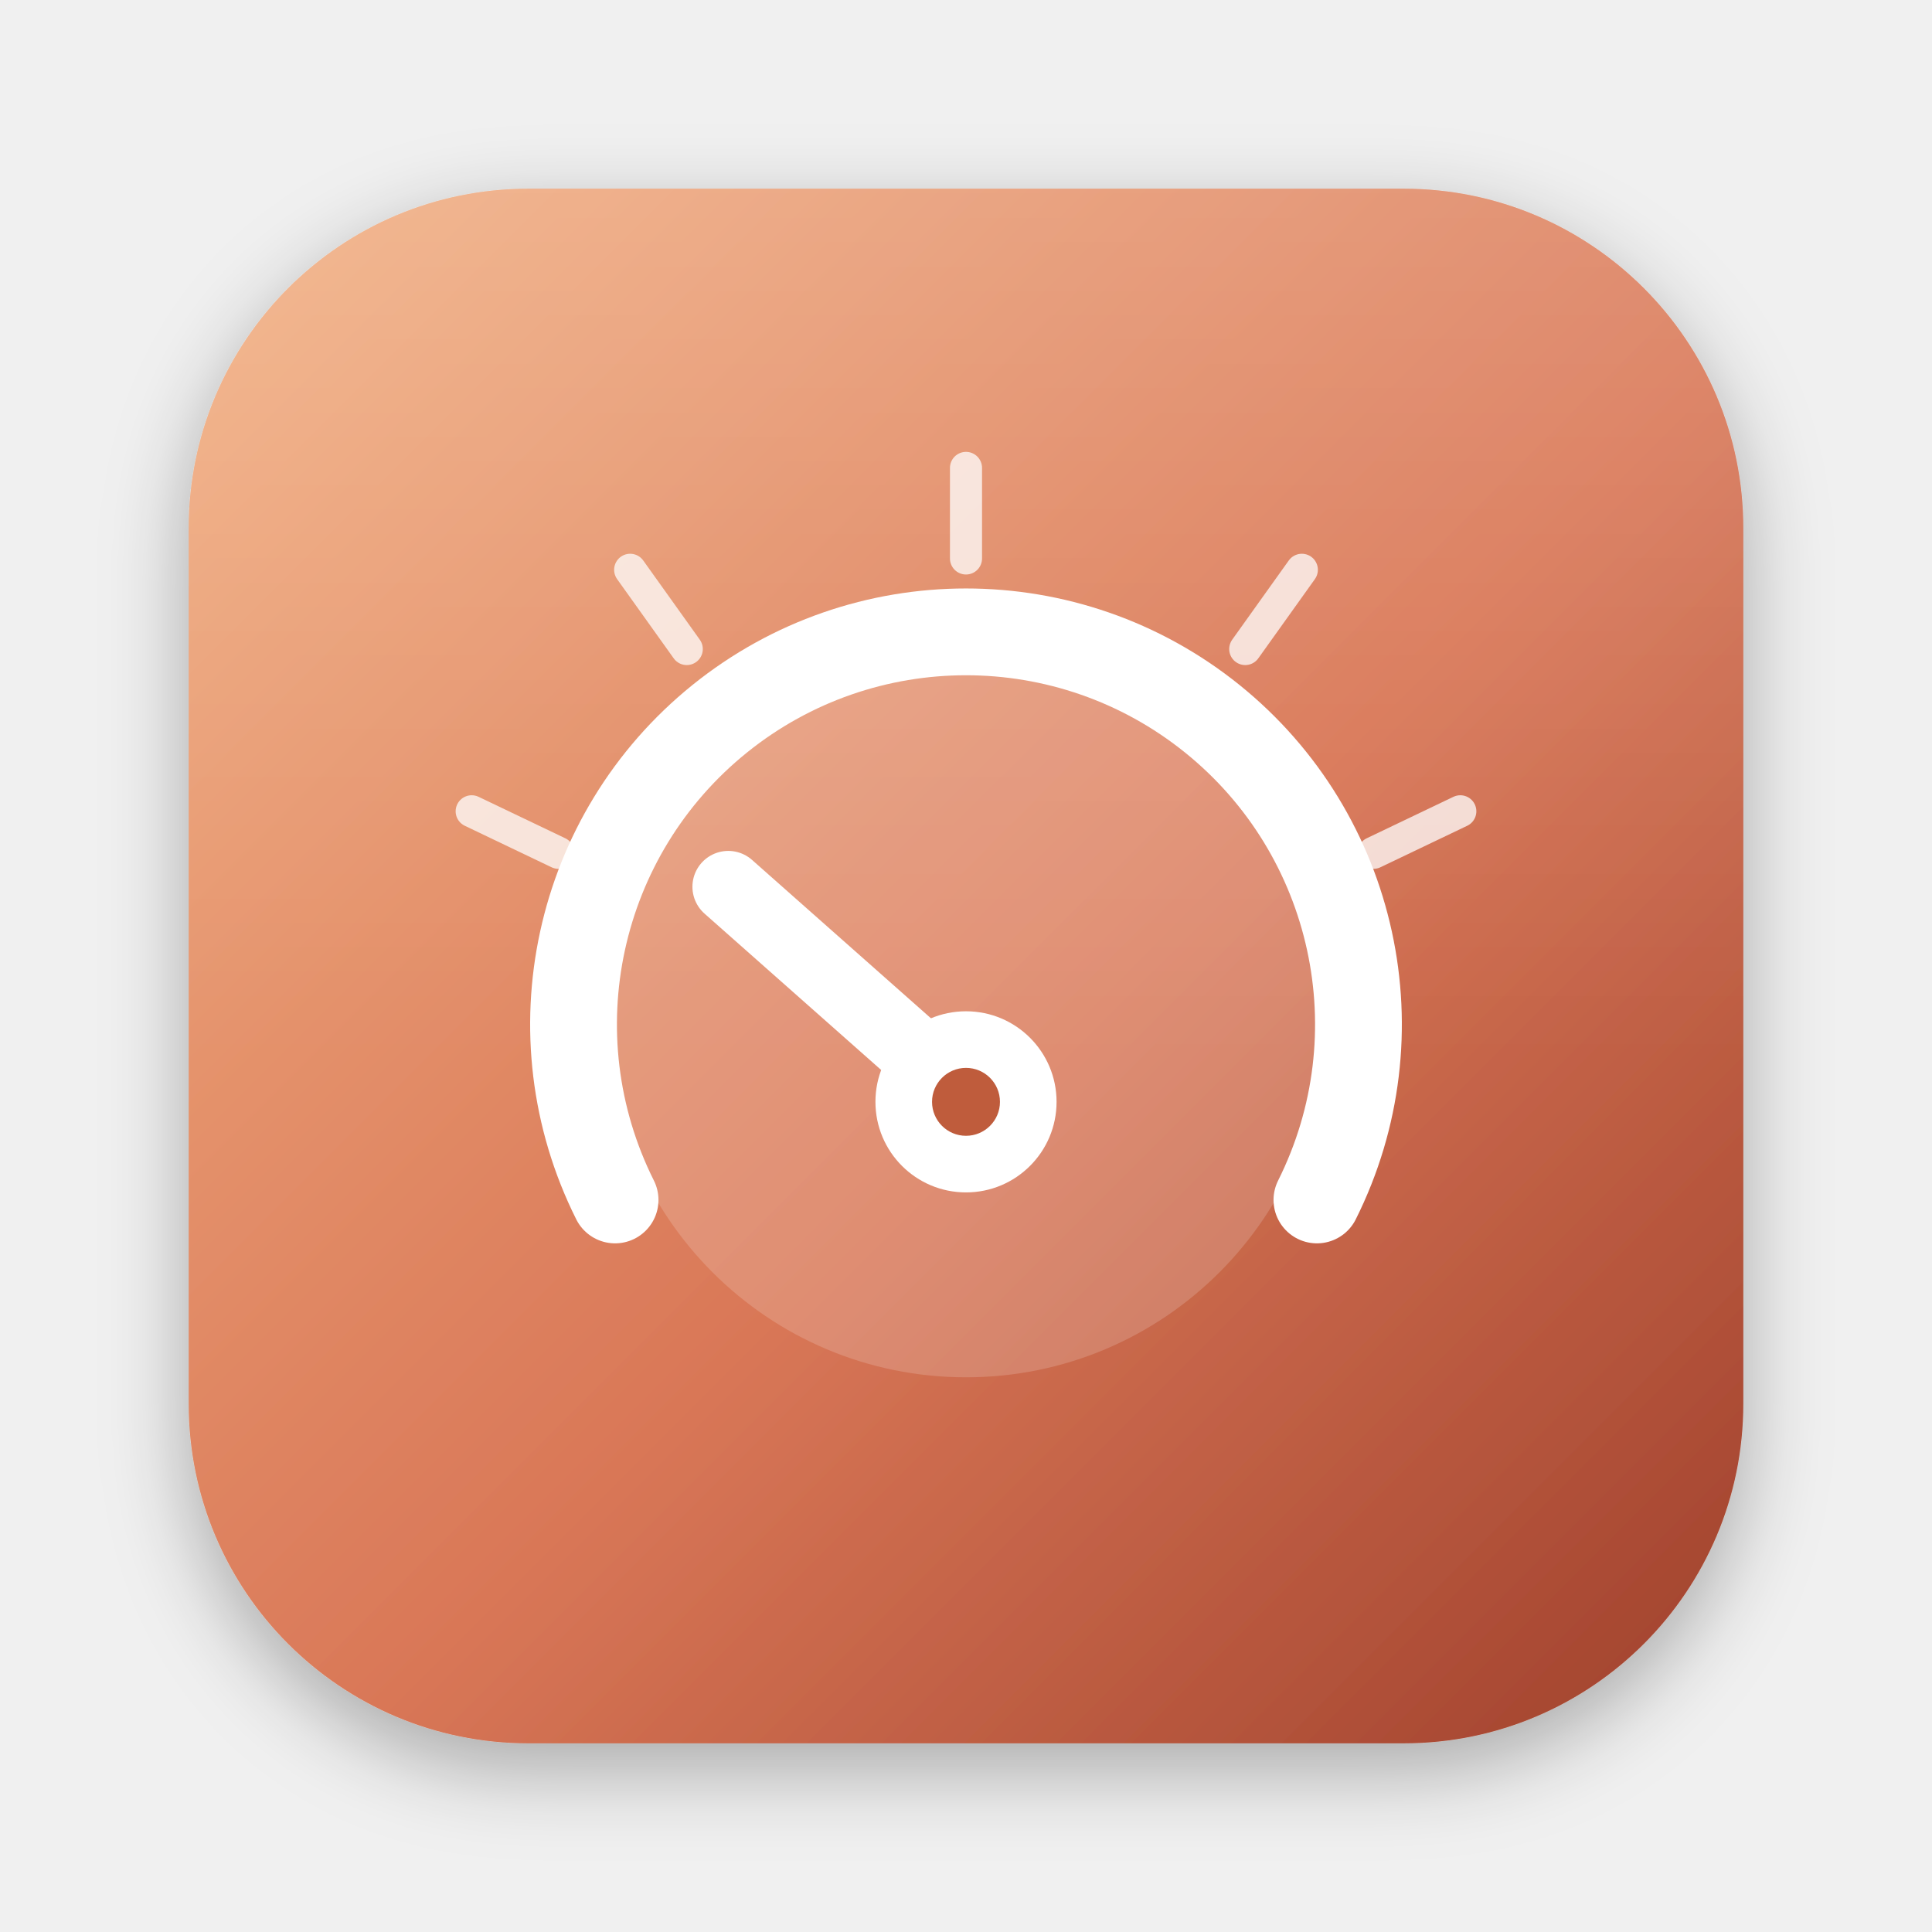
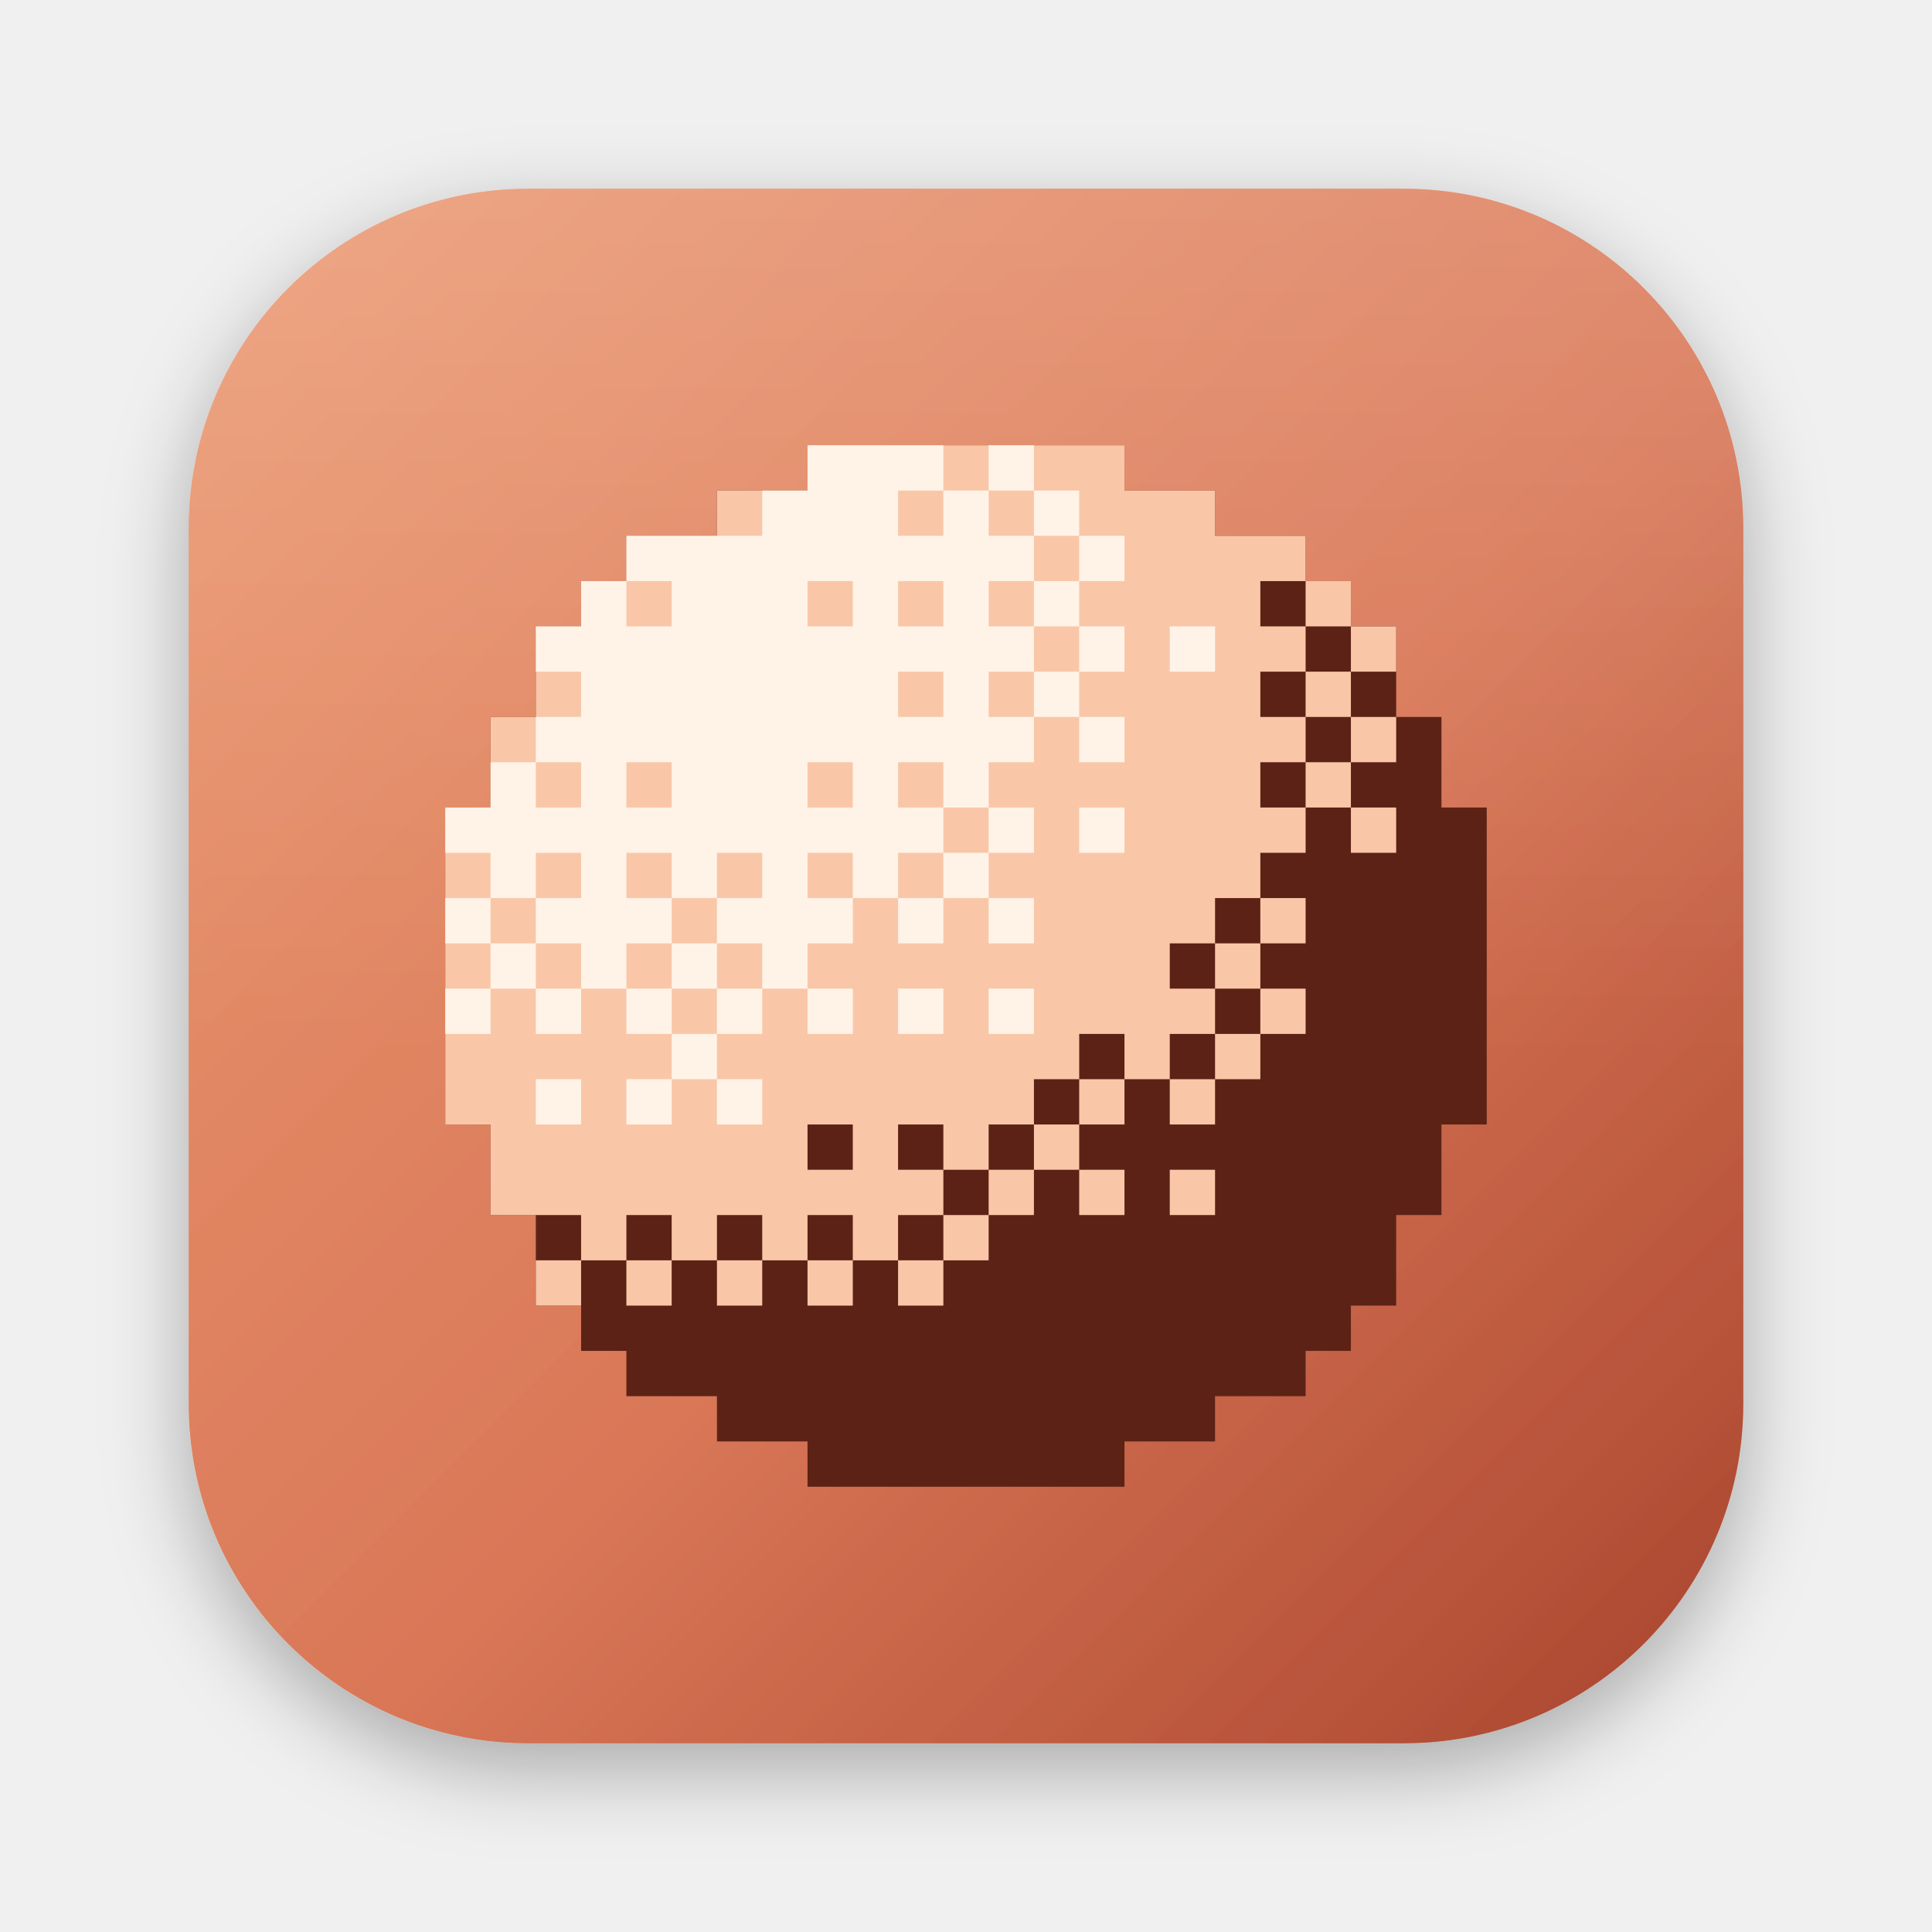
<svg xmlns="http://www.w3.org/2000/svg" width="1024" height="1024" viewBox="0 0 1024 1024" fill="none">
  <defs>
    <linearGradient id="bg" x1="100" y1="100" x2="924" y2="924" gradientUnits="userSpaceOnUse">
-       <stop offset="0%" stop-color="#f2b183" />
+       <stop offset="0%" stop-color="#ec9a72" />
      <stop offset="55%" stop-color="#d97757" />
-       <stop offset="100%" stop-color="#9e3f2b" />
+       <stop offset="100%" stop-color="#a8442d" />
    </linearGradient>
    <linearGradient id="sheen" x1="512" y1="100" x2="512" y2="560" gradientUnits="userSpaceOnUse">
      <stop offset="0%" stop-color="#fff" stop-opacity="0.14" />
      <stop offset="100%" stop-color="#fff" stop-opacity="0" />
    </linearGradient>
    <filter id="sh" x="-20%" y="-20%" width="140%" height="140%">
      <feDropShadow dx="0" dy="14" stdDeviation="22" flood-color="#000000" flood-opacity="0.3" />
    </filter>
  </defs>
  <rect x="100" y="100" width="824" height="824" rx="180" fill="url(#bg)" filter="url(#sh)" />
  <rect x="100" y="100" width="824" height="824" rx="180" fill="url(#sheen)" />
-   <circle cx="512" cy="540" r="190" fill="rgba(255,255,255,0.17)" />
-   <g stroke="rgba(255,255,255,0.75)" stroke-linecap="round" stroke-width="17">
-     <path d="M296 452 l-46 -22" />
-     <path d="M364 344 l-30 -42" />
-     <path d="M512 296 v-48" />
-     <path d="M660 344 l30 -42" />
-     <path d="M728 452 l46 -22" />
-   </g>
-   <path d="M326 636 A208 208 0 1 1 698 636" stroke="#fff" stroke-width="46" stroke-linecap="round" fill="none" />
-   <path d="M508 578 L386 470" stroke="#fff" stroke-width="38" stroke-linecap="round" />
-   <circle cx="512" cy="584" r="48" fill="#fff" />
-   <circle cx="512" cy="584" r="18" fill="#bf5c3c" />
+   <path fill="#5c2216" d="M428 236h24v24h-24zM452 236h24v24h-24zM476 236h24v24h-24zM500 236h24v24h-24zM524 236h24v24h-24zM548 236h24v24h-24zM572 236h24v24h-24zM380 260h24v24h-24zM404 260h24v24h-24zM428 260h24v24h-24zM452 260h24v24h-24zM476 260h24v24h-24zM500 260h24v24h-24zM524 260h24v24h-24zM548 260h24v24h-24zM572 260h24v24h-24zM596 260h24v24h-24zM620 260h24v24h-24zM332 284h24v24h-24zM356 284h24v24h-24zM380 284h24v24h-24zM404 284h24v24h-24zM428 284h24v24h-24zM452 284h24v24h-24zM476 284h24v24h-24zM500 284h24v24h-24zM524 284h24v24h-24zM548 284h24v24h-24zM572 284h24v24h-24zM596 284h24v24h-24zM620 284h24v24h-24zM644 284h24v24h-24zM668 284h24v24h-24zM308 308h24v24h-24zM332 308h24v24h-24zM356 308h24v24h-24zM380 308h24v24h-24zM404 308h24v24h-24zM428 308h24v24h-24zM452 308h24v24h-24zM476 308h24v24h-24zM500 308h24v24h-24zM524 308h24v24h-24zM548 308h24v24h-24zM572 308h24v24h-24zM596 308h24v24h-24zM620 308h24v24h-24zM644 308h24v24h-24zM668 308h24v24h-24zM692 308h24v24h-24zM284 332h24v24h-24zM308 332h24v24h-24zM332 332h24v24h-24zM356 332h24v24h-24zM380 332h24v24h-24zM404 332h24v24h-24zM428 332h24v24h-24zM452 332h24v24h-24zM476 332h24v24h-24zM500 332h24v24h-24zM524 332h24v24h-24zM548 332h24v24h-24zM572 332h24v24h-24zM596 332h24v24h-24zM620 332h24v24h-24zM644 332h24v24h-24zM668 332h24v24h-24zM692 332h24v24h-24zM716 332h24v24h-24zM284 356h24v24h-24zM308 356h24v24h-24zM332 356h24v24h-24zM356 356h24v24h-24zM380 356h24v24h-24zM404 356h24v24h-24zM428 356h24v24h-24zM452 356h24v24h-24zM476 356h24v24h-24zM500 356h24v24h-24zM524 356h24v24h-24zM548 356h24v24h-24zM572 356h24v24h-24zM596 356h24v24h-24zM620 356h24v24h-24zM644 356h24v24h-24zM668 356h24v24h-24zM692 356h24v24h-24zM716 356h24v24h-24zM260 380h24v24h-24zM284 380h24v24h-24zM308 380h24v24h-24zM332 380h24v24h-24zM356 380h24v24h-24zM380 380h24v24h-24zM404 380h24v24h-24zM428 380h24v24h-24zM452 380h24v24h-24zM476 380h24v24h-24zM500 380h24v24h-24zM524 380h24v24h-24zM548 380h24v24h-24zM572 380h24v24h-24zM596 380h24v24h-24zM620 380h24v24h-24zM644 380h24v24h-24zM668 380h24v24h-24zM692 380h24v24h-24zM716 380h24v24h-24zM740 380h24v24h-24zM260 404h24v24h-24zM284 404h24v24h-24zM308 404h24v24h-24zM332 404h24v24h-24zM356 404h24v24h-24zM380 404h24v24h-24zM404 404h24v24h-24zM428 404h24v24h-24zM452 404h24v24h-24zM476 404h24v24h-24zM500 404h24v24h-24zM524 404h24v24h-24zM548 404h24v24h-24zM572 404h24v24h-24zM596 404h24v24h-24zM620 404h24v24h-24zM644 404h24v24h-24zM668 404h24v24h-24zM692 404h24v24h-24zM716 404h24v24h-24zM740 404h24v24h-24zM236 428h24v24h-24zM260 428h24v24h-24zM284 428h24v24h-24zM308 428h24v24h-24zM332 428h24v24h-24zM356 428h24v24h-24zM380 428h24v24h-24zM404 428h24v24h-24zM428 428h24v24h-24zM452 428h24v24h-24zM476 428h24v24h-24zM500 428h24v24h-24zM524 428h24v24h-24zM548 428h24v24h-24zM572 428h24v24h-24zM596 428h24v24h-24zM620 428h24v24h-24zM644 428h24v24h-24zM668 428h24v24h-24zM692 428h24v24h-24zM716 428h24v24h-24zM740 428h24v24h-24zM764 428h24v24h-24zM236 452h24v24h-24zM260 452h24v24h-24zM284 452h24v24h-24zM308 452h24v24h-24zM332 452h24v24h-24zM356 452h24v24h-24zM380 452h24v24h-24zM404 452h24v24h-24zM428 452h24v24h-24zM452 452h24v24h-24zM476 452h24v24h-24zM500 452h24v24h-24zM524 452h24v24h-24zM548 452h24v24h-24zM572 452h24v24h-24zM596 452h24v24h-24zM620 452h24v24h-24zM644 452h24v24h-24zM668 452h24v24h-24zM692 452h24v24h-24zM716 452h24v24h-24zM740 452h24v24h-24zM764 452h24v24h-24zM236 476h24v24h-24zM260 476h24v24h-24zM284 476h24v24h-24zM308 476h24v24h-24zM332 476h24v24h-24zM356 476h24v24h-24zM380 476h24v24h-24zM404 476h24v24h-24zM428 476h24v24h-24zM452 476h24v24h-24zM476 476h24v24h-24zM500 476h24v24h-24zM524 476h24v24h-24zM548 476h24v24h-24zM572 476h24v24h-24zM596 476h24v24h-24zM620 476h24v24h-24zM644 476h24v24h-24zM668 476h24v24h-24zM692 476h24v24h-24zM716 476h24v24h-24zM740 476h24v24h-24zM764 476h24v24h-24zM236 500h24v24h-24zM260 500h24v24h-24zM284 500h24v24h-24zM308 500h24v24h-24zM332 500h24v24h-24zM356 500h24v24h-24zM380 500h24v24h-24zM404 500h24v24h-24zM428 500h24v24h-24zM452 500h24v24h-24zM476 500h24v24h-24zM500 500h24v24h-24zM524 500h24v24h-24zM548 500h24v24h-24zM572 500h24v24h-24zM596 500h24v24h-24zM620 500h24v24h-24zM644 500h24v24h-24zM668 500h24v24h-24zM692 500h24v24h-24zM716 500h24v24h-24zM740 500h24v24h-24zM764 500h24v24h-24zM236 524h24v24h-24zM260 524h24v24h-24zM284 524h24v24h-24zM308 524h24v24h-24zM332 524h24v24h-24zM356 524h24v24h-24zM380 524h24v24h-24zM404 524h24v24h-24zM428 524h24v24h-24zM452 524h24v24h-24zM476 524h24v24h-24zM500 524h24v24h-24zM524 524h24v24h-24zM548 524h24v24h-24zM572 524h24v24h-24zM596 524h24v24h-24zM620 524h24v24h-24zM644 524h24v24h-24zM668 524h24v24h-24zM692 524h24v24h-24zM716 524h24v24h-24zM740 524h24v24h-24zM764 524h24v24h-24zM236 548h24v24h-24zM260 548h24v24h-24zM284 548h24v24h-24zM308 548h24v24h-24zM332 548h24v24h-24zM356 548h24v24h-24zM380 548h24v24h-24zM404 548h24v24h-24zM428 548h24v24h-24zM452 548h24v24h-24zM476 548h24v24h-24zM500 548h24v24h-24zM524 548h24v24h-24zM548 548h24v24h-24zM572 548h24v24h-24zM596 548h24v24h-24zM620 548h24v24h-24zM644 548h24v24h-24zM668 548h24v24h-24zM692 548h24v24h-24zM716 548h24v24h-24zM740 548h24v24h-24zM764 548h24v24h-24zM236 572h24v24h-24zM260 572h24v24h-24zM284 572h24v24h-24zM308 572h24v24h-24zM332 572h24v24h-24zM356 572h24v24h-24zM380 572h24v24h-24zM404 572h24v24h-24zM428 572h24v24h-24zM452 572h24v24h-24zM476 572h24v24h-24zM500 572h24v24h-24zM524 572h24v24h-24zM548 572h24v24h-24zM572 572h24v24h-24zM596 572h24v24h-24zM620 572h24v24h-24zM644 572h24v24h-24zM668 572h24v24h-24zM692 572h24v24h-24zM716 572h24v24h-24zM740 572h24v24h-24zM764 572h24v24h-24zM260 596h24v24h-24zM284 596h24v24h-24zM308 596h24v24h-24zM332 596h24v24h-24zM356 596h24v24h-24zM380 596h24v24h-24zM404 596h24v24h-24zM428 596h24v24h-24zM452 596h24v24h-24zM476 596h24v24h-24zM500 596h24v24h-24zM524 596h24v24h-24zM548 596h24v24h-24zM572 596h24v24h-24zM596 596h24v24h-24zM620 596h24v24h-24zM644 596h24v24h-24zM668 596h24v24h-24zM692 596h24v24h-24zM716 596h24v24h-24zM740 596h24v24h-24zM260 620h24v24h-24zM284 620h24v24h-24zM308 620h24v24h-24zM332 620h24v24h-24zM356 620h24v24h-24zM380 620h24v24h-24zM404 620h24v24h-24zM428 620h24v24h-24zM452 620h24v24h-24zM476 620h24v24h-24zM500 620h24v24h-24zM524 620h24v24h-24zM548 620h24v24h-24zM572 620h24v24h-24zM596 620h24v24h-24zM620 620h24v24h-24zM644 620h24v24h-24zM668 620h24v24h-24zM692 620h24v24h-24zM716 620h24v24h-24zM740 620h24v24h-24zM284 644h24v24h-24zM308 644h24v24h-24zM332 644h24v24h-24zM356 644h24v24h-24zM380 644h24v24h-24zM404 644h24v24h-24zM428 644h24v24h-24zM452 644h24v24h-24zM476 644h24v24h-24zM500 644h24v24h-24zM524 644h24v24h-24zM548 644h24v24h-24zM572 644h24v24h-24zM596 644h24v24h-24zM620 644h24v24h-24zM644 644h24v24h-24zM668 644h24v24h-24zM692 644h24v24h-24zM716 644h24v24h-24zM284 668h24v24h-24zM308 668h24v24h-24zM332 668h24v24h-24zM356 668h24v24h-24zM380 668h24v24h-24zM404 668h24v24h-24zM428 668h24v24h-24zM452 668h24v24h-24zM476 668h24v24h-24zM500 668h24v24h-24zM524 668h24v24h-24zM548 668h24v24h-24zM572 668h24v24h-24zM596 668h24v24h-24zM620 668h24v24h-24zM644 668h24v24h-24zM668 668h24v24h-24zM692 668h24v24h-24zM716 668h24v24h-24zM308 692h24v24h-24zM332 692h24v24h-24zM356 692h24v24h-24zM380 692h24v24h-24zM404 692h24v24h-24zM428 692h24v24h-24zM452 692h24v24h-24zM476 692h24v24h-24zM500 692h24v24h-24zM524 692h24v24h-24zM548 692h24v24h-24zM572 692h24v24h-24zM596 692h24v24h-24zM620 692h24v24h-24zM644 692h24v24h-24zM668 692h24v24h-24zM692 692h24v24h-24zM332 716h24v24h-24zM356 716h24v24h-24zM380 716h24v24h-24zM404 716h24v24h-24zM428 716h24v24h-24zM452 716h24v24h-24zM476 716h24v24h-24zM500 716h24v24h-24zM524 716h24v24h-24zM548 716h24v24h-24zM572 716h24v24h-24zM596 716h24v24h-24zM620 716h24v24h-24zM644 716h24v24h-24zM668 716h24v24h-24zM380 740h24v24h-24zM404 740h24v24h-24zM428 740h24v24h-24zM452 740h24v24h-24zM476 740h24v24h-24zM500 740h24v24h-24zM524 740h24v24h-24zM548 740h24v24h-24zM572 740h24v24h-24zM596 740h24v24h-24zM620 740h24v24h-24zM428 764h24v24h-24zM452 764h24v24h-24zM476 764h24v24h-24zM500 764h24v24h-24zM524 764h24v24h-24zM548 764h24v24h-24zM572 764h24v24h-24z" />
+   <path fill="#f9c7a8" d="M428 236h24v24h-24zM452 236h24v24h-24zM476 236h24v24h-24zM500 236h24v24h-24zM524 236h24v24h-24zM548 236h24v24h-24zM572 236h24v24h-24zM380 260h24v24h-24zM404 260h24v24h-24zM428 260h24v24h-24zM452 260h24v24h-24zM476 260h24v24h-24zM500 260h24v24h-24zM524 260h24v24h-24zM548 260h24v24h-24zM572 260h24v24h-24zM596 260h24v24h-24zM620 260h24v24h-24zM332 284h24v24h-24zM356 284h24v24h-24zM380 284h24v24h-24zM404 284h24v24h-24zM428 284h24v24h-24zM452 284h24v24h-24zM476 284h24v24h-24zM500 284h24v24h-24zM524 284h24v24h-24zM548 284h24v24h-24zM572 284h24v24h-24zM596 284h24v24h-24zM620 284h24v24h-24zM644 284h24v24h-24zM668 284h24v24h-24zM308 308h24v24h-24zM332 308h24v24h-24zM356 308h24v24h-24zM380 308h24v24h-24zM404 308h24v24h-24zM428 308h24v24h-24zM452 308h24v24h-24zM476 308h24v24h-24zM500 308h24v24h-24zM524 308h24v24h-24zM548 308h24v24h-24zM572 308h24v24h-24zM596 308h24v24h-24zM620 308h24v24h-24zM644 308h24v24h-24zM692 308h24v24h-24zM284 332h24v24h-24zM308 332h24v24h-24zM332 332h24v24h-24zM356 332h24v24h-24zM380 332h24v24h-24zM404 332h24v24h-24zM428 332h24v24h-24zM452 332h24v24h-24zM476 332h24v24h-24zM500 332h24v24h-24zM524 332h24v24h-24zM548 332h24v24h-24zM572 332h24v24h-24zM596 332h24v24h-24zM620 332h24v24h-24zM644 332h24v24h-24zM668 332h24v24h-24zM716 332h24v24h-24zM284 356h24v24h-24zM308 356h24v24h-24zM332 356h24v24h-24zM356 356h24v24h-24zM380 356h24v24h-24zM404 356h24v24h-24zM428 356h24v24h-24zM452 356h24v24h-24zM476 356h24v24h-24zM500 356h24v24h-24zM524 356h24v24h-24zM548 356h24v24h-24zM572 356h24v24h-24zM596 356h24v24h-24zM620 356h24v24h-24zM644 356h24v24h-24zM692 356h24v24h-24zM260 380h24v24h-24zM284 380h24v24h-24zM308 380h24v24h-24zM332 380h24v24h-24zM356 380h24v24h-24zM380 380h24v24h-24zM404 380h24v24h-24zM428 380h24v24h-24zM452 380h24v24h-24zM476 380h24v24h-24zM500 380h24v24h-24zM524 380h24v24h-24zM548 380h24v24h-24zM572 380h24v24h-24zM596 380h24v24h-24zM620 380h24v24h-24zM644 380h24v24h-24zM668 380h24v24h-24zM716 380h24v24h-24zM260 404h24v24h-24zM284 404h24v24h-24zM308 404h24v24h-24zM332 404h24v24h-24zM356 404h24v24h-24zM380 404h24v24h-24zM404 404h24v24h-24zM428 404h24v24h-24zM452 404h24v24h-24zM476 404h24v24h-24zM500 404h24v24h-24zM524 404h24v24h-24zM548 404h24v24h-24zM572 404h24v24h-24zM596 404h24v24h-24zM620 404h24v24h-24zM644 404h24v24h-24zM692 404h24v24h-24zM236 428h24v24h-24zM260 428h24v24h-24zM284 428h24v24h-24zM308 428h24v24h-24zM332 428h24v24h-24zM356 428h24v24h-24zM380 428h24v24h-24zM404 428h24v24h-24zM428 428h24v24h-24zM452 428h24v24h-24zM476 428h24v24h-24zM500 428h24v24h-24zM524 428h24v24h-24zM548 428h24v24h-24zM572 428h24v24h-24zM596 428h24v24h-24zM620 428h24v24h-24zM644 428h24v24h-24zM668 428h24v24h-24zM716 428h24v24h-24zM236 452h24v24h-24zM260 452h24v24h-24zM284 452h24v24h-24zM308 452h24v24h-24zM332 452h24v24h-24zM356 452h24v24h-24zM380 452h24v24h-24zM404 452h24v24h-24zM428 452h24v24h-24zM452 452h24v24h-24zM476 452h24v24h-24zM500 452h24v24h-24zM524 452h24v24h-24zM548 452h24v24h-24zM572 452h24v24h-24zM596 452h24v24h-24zM620 452h24v24h-24zM644 452h24v24h-24zM236 476h24v24h-24zM260 476h24v24h-24zM284 476h24v24h-24zM308 476h24v24h-24zM332 476h24v24h-24zM356 476h24v24h-24zM380 476h24v24h-24zM404 476h24v24h-24zM428 476h24v24h-24zM452 476h24v24h-24zM476 476h24v24h-24zM500 476h24v24h-24zM524 476h24v24h-24zM548 476h24v24h-24zM572 476h24v24h-24zM596 476h24v24h-24zM620 476h24v24h-24zM668 476h24v24h-24zM236 500h24v24h-24zM260 500h24v24h-24zM284 500h24v24h-24zM308 500h24v24h-24zM332 500h24v24h-24zM356 500h24v24h-24zM380 500h24v24h-24zM404 500h24v24h-24zM428 500h24v24h-24zM452 500h24v24h-24zM476 500h24v24h-24zM500 500h24v24h-24zM524 500h24v24h-24zM548 500h24v24h-24zM572 500h24v24h-24zM596 500h24v24h-24zM644 500h24v24h-24zM236 524h24v24h-24zM260 524h24v24h-24zM284 524h24v24h-24zM308 524h24v24h-24zM332 524h24v24h-24zM356 524h24v24h-24zM380 524h24v24h-24zM404 524h24v24h-24zM428 524h24v24h-24zM452 524h24v24h-24zM476 524h24v24h-24zM500 524h24v24h-24zM524 524h24v24h-24zM548 524h24v24h-24zM572 524h24v24h-24zM596 524h24v24h-24zM620 524h24v24h-24zM668 524h24v24h-24zM236 548h24v24h-24zM260 548h24v24h-24zM284 548h24v24h-24zM308 548h24v24h-24zM332 548h24v24h-24zM356 548h24v24h-24zM380 548h24v24h-24zM404 548h24v24h-24zM428 548h24v24h-24zM452 548h24v24h-24zM476 548h24v24h-24zM500 548h24v24h-24zM524 548h24v24h-24zM548 548h24v24h-24zM596 548h24v24h-24zM644 548h24v24h-24zM236 572h24v24h-24zM260 572h24v24h-24zM284 572h24v24h-24zM308 572h24v24h-24zM332 572h24v24h-24zM356 572h24v24h-24zM380 572h24v24h-24zM404 572h24v24h-24zM428 572h24v24h-24zM452 572h24v24h-24zM476 572h24v24h-24zM500 572h24v24h-24zM524 572h24v24h-24zM572 572h24v24h-24zM620 572h24v24h-24zM260 596h24v24h-24zM284 596h24v24h-24zM308 596h24v24h-24zM332 596h24v24h-24zM356 596h24v24h-24zM380 596h24v24h-24zM404 596h24v24h-24zM452 596h24v24h-24zM500 596h24v24h-24zM548 596h24v24h-24zM260 620h24v24h-24zM284 620h24v24h-24zM308 620h24v24h-24zM332 620h24v24h-24zM356 620h24v24h-24zM380 620h24v24h-24zM404 620h24v24h-24zM428 620h24v24h-24zM452 620h24v24h-24zM476 620h24v24h-24zM524 620h24v24h-24zM572 620h24v24h-24zM620 620h24v24h-24zM308 644h24v24h-24zM356 644h24v24h-24zM404 644h24v24h-24zM452 644h24v24h-24zM500 644h24v24h-24zM284 668h24v24h-24zM332 668h24v24h-24zM380 668h24v24h-24zM428 668h24v24h-24zM476 668h24v24h-24z" />
+   <path fill="#fff3e7" d="M428 236h24v24h-24zM452 236h24v24h-24zM476 236h24v24h-24zM524 236h24v24h-24zM404 260h24v24h-24zM428 260h24v24h-24zM452 260h24v24h-24zM500 260h24v24h-24zM548 260h24v24h-24zM332 284h24v24h-24zM356 284h24v24h-24zM380 284h24v24h-24zM404 284h24v24h-24zM428 284h24v24h-24zM452 284h24v24h-24zM476 284h24v24h-24zM500 284h24v24h-24zM524 284h24v24h-24zM572 284h24v24h-24zM308 308h24v24h-24zM356 308h24v24h-24zM380 308h24v24h-24zM404 308h24v24h-24zM452 308h24v24h-24zM500 308h24v24h-24zM548 308h24v24h-24zM284 332h24v24h-24zM308 332h24v24h-24zM332 332h24v24h-24zM356 332h24v24h-24zM380 332h24v24h-24zM404 332h24v24h-24zM428 332h24v24h-24zM452 332h24v24h-24zM476 332h24v24h-24zM500 332h24v24h-24zM524 332h24v24h-24zM572 332h24v24h-24zM620 332h24v24h-24zM308 356h24v24h-24zM332 356h24v24h-24zM356 356h24v24h-24zM380 356h24v24h-24zM404 356h24v24h-24zM428 356h24v24h-24zM452 356h24v24h-24zM500 356h24v24h-24zM548 356h24v24h-24zM284 380h24v24h-24zM308 380h24v24h-24zM332 380h24v24h-24zM356 380h24v24h-24zM380 380h24v24h-24zM404 380h24v24h-24zM428 380h24v24h-24zM452 380h24v24h-24zM476 380h24v24h-24zM500 380h24v24h-24zM524 380h24v24h-24zM572 380h24v24h-24zM260 404h24v24h-24zM308 404h24v24h-24zM356 404h24v24h-24zM380 404h24v24h-24zM404 404h24v24h-24zM452 404h24v24h-24zM500 404h24v24h-24zM236 428h24v24h-24zM260 428h24v24h-24zM284 428h24v24h-24zM308 428h24v24h-24zM332 428h24v24h-24zM356 428h24v24h-24zM380 428h24v24h-24zM404 428h24v24h-24zM428 428h24v24h-24zM452 428h24v24h-24zM476 428h24v24h-24zM524 428h24v24h-24zM572 428h24v24h-24zM260 452h24v24h-24zM308 452h24v24h-24zM356 452h24v24h-24zM404 452h24v24h-24zM452 452h24v24h-24zM500 452h24v24h-24zM236 476h24v24h-24zM284 476h24v24h-24zM308 476h24v24h-24zM332 476h24v24h-24zM380 476h24v24h-24zM404 476h24v24h-24zM428 476h24v24h-24zM476 476h24v24h-24zM524 476h24v24h-24zM260 500h24v24h-24zM308 500h24v24h-24zM356 500h24v24h-24zM404 500h24v24h-24zM236 524h24v24h-24zM284 524h24v24h-24zM332 524h24v24h-24zM380 524h24v24h-24zM428 524h24v24h-24zM476 524h24v24h-24zM524 524h24v24h-24zM356 548h24v24h-24zM284 572h24v24h-24zM332 572h24v24h-24zM380 572h24v24h-24z" />
</svg>
